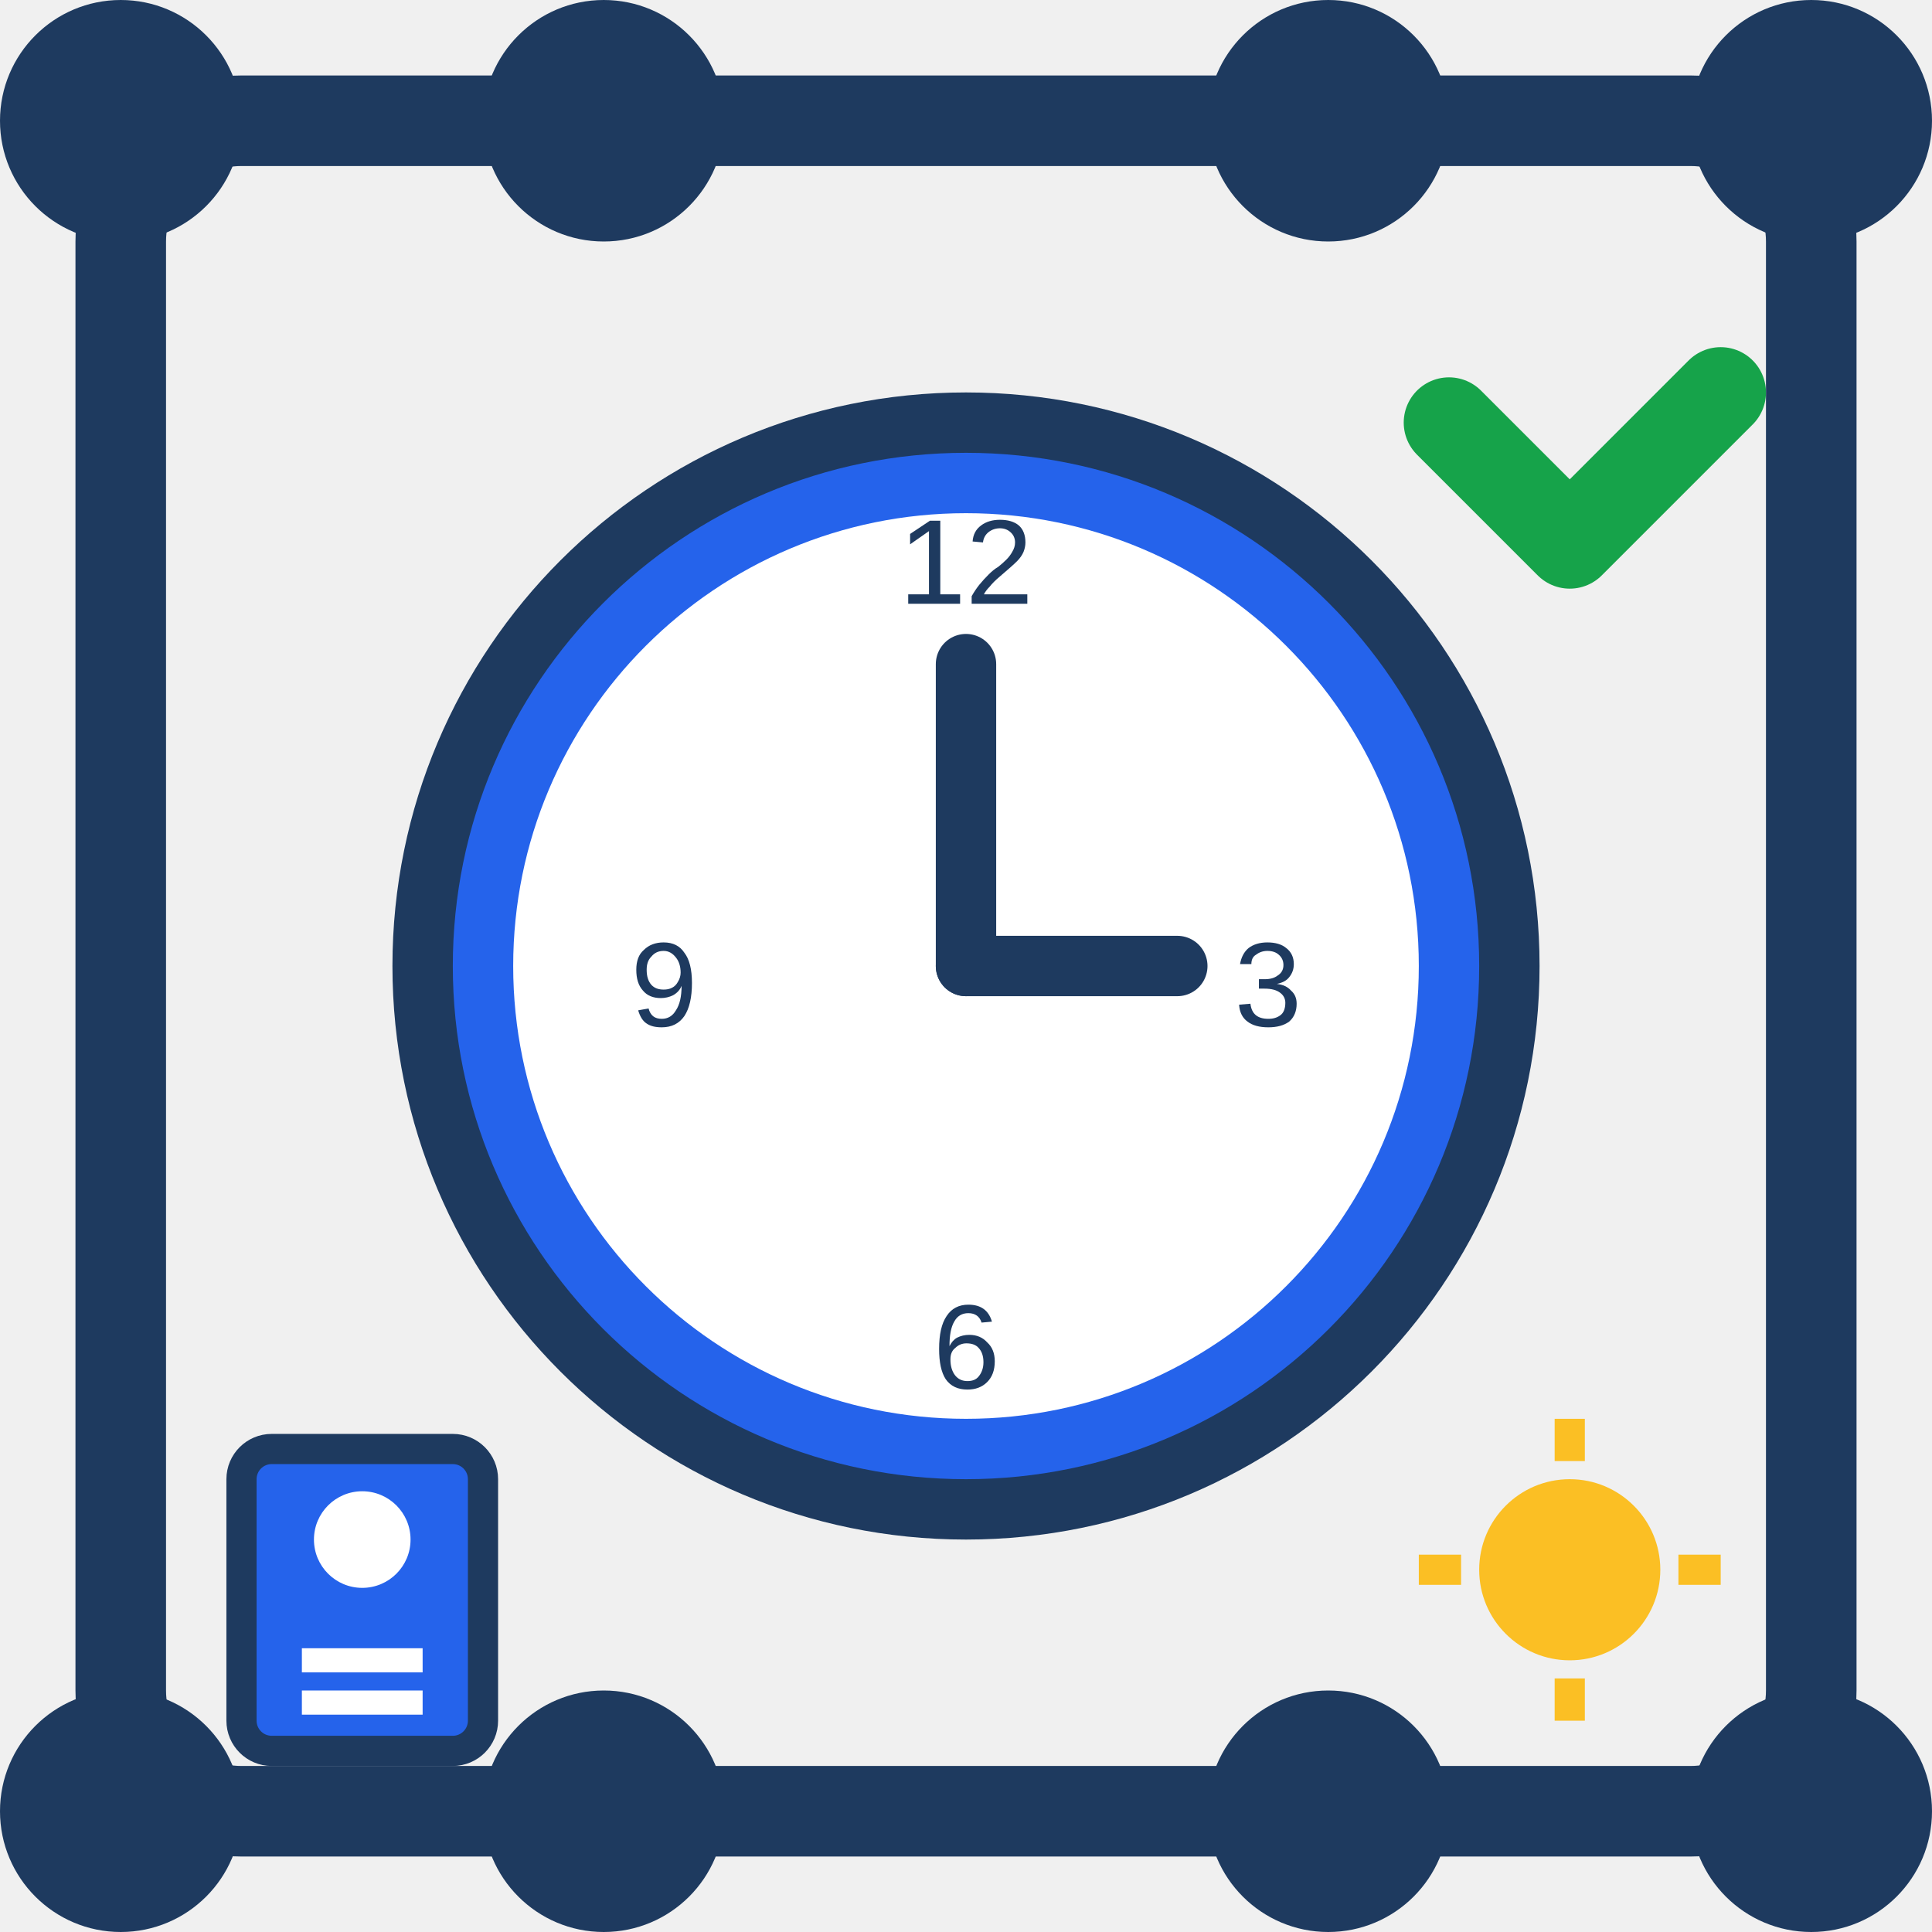
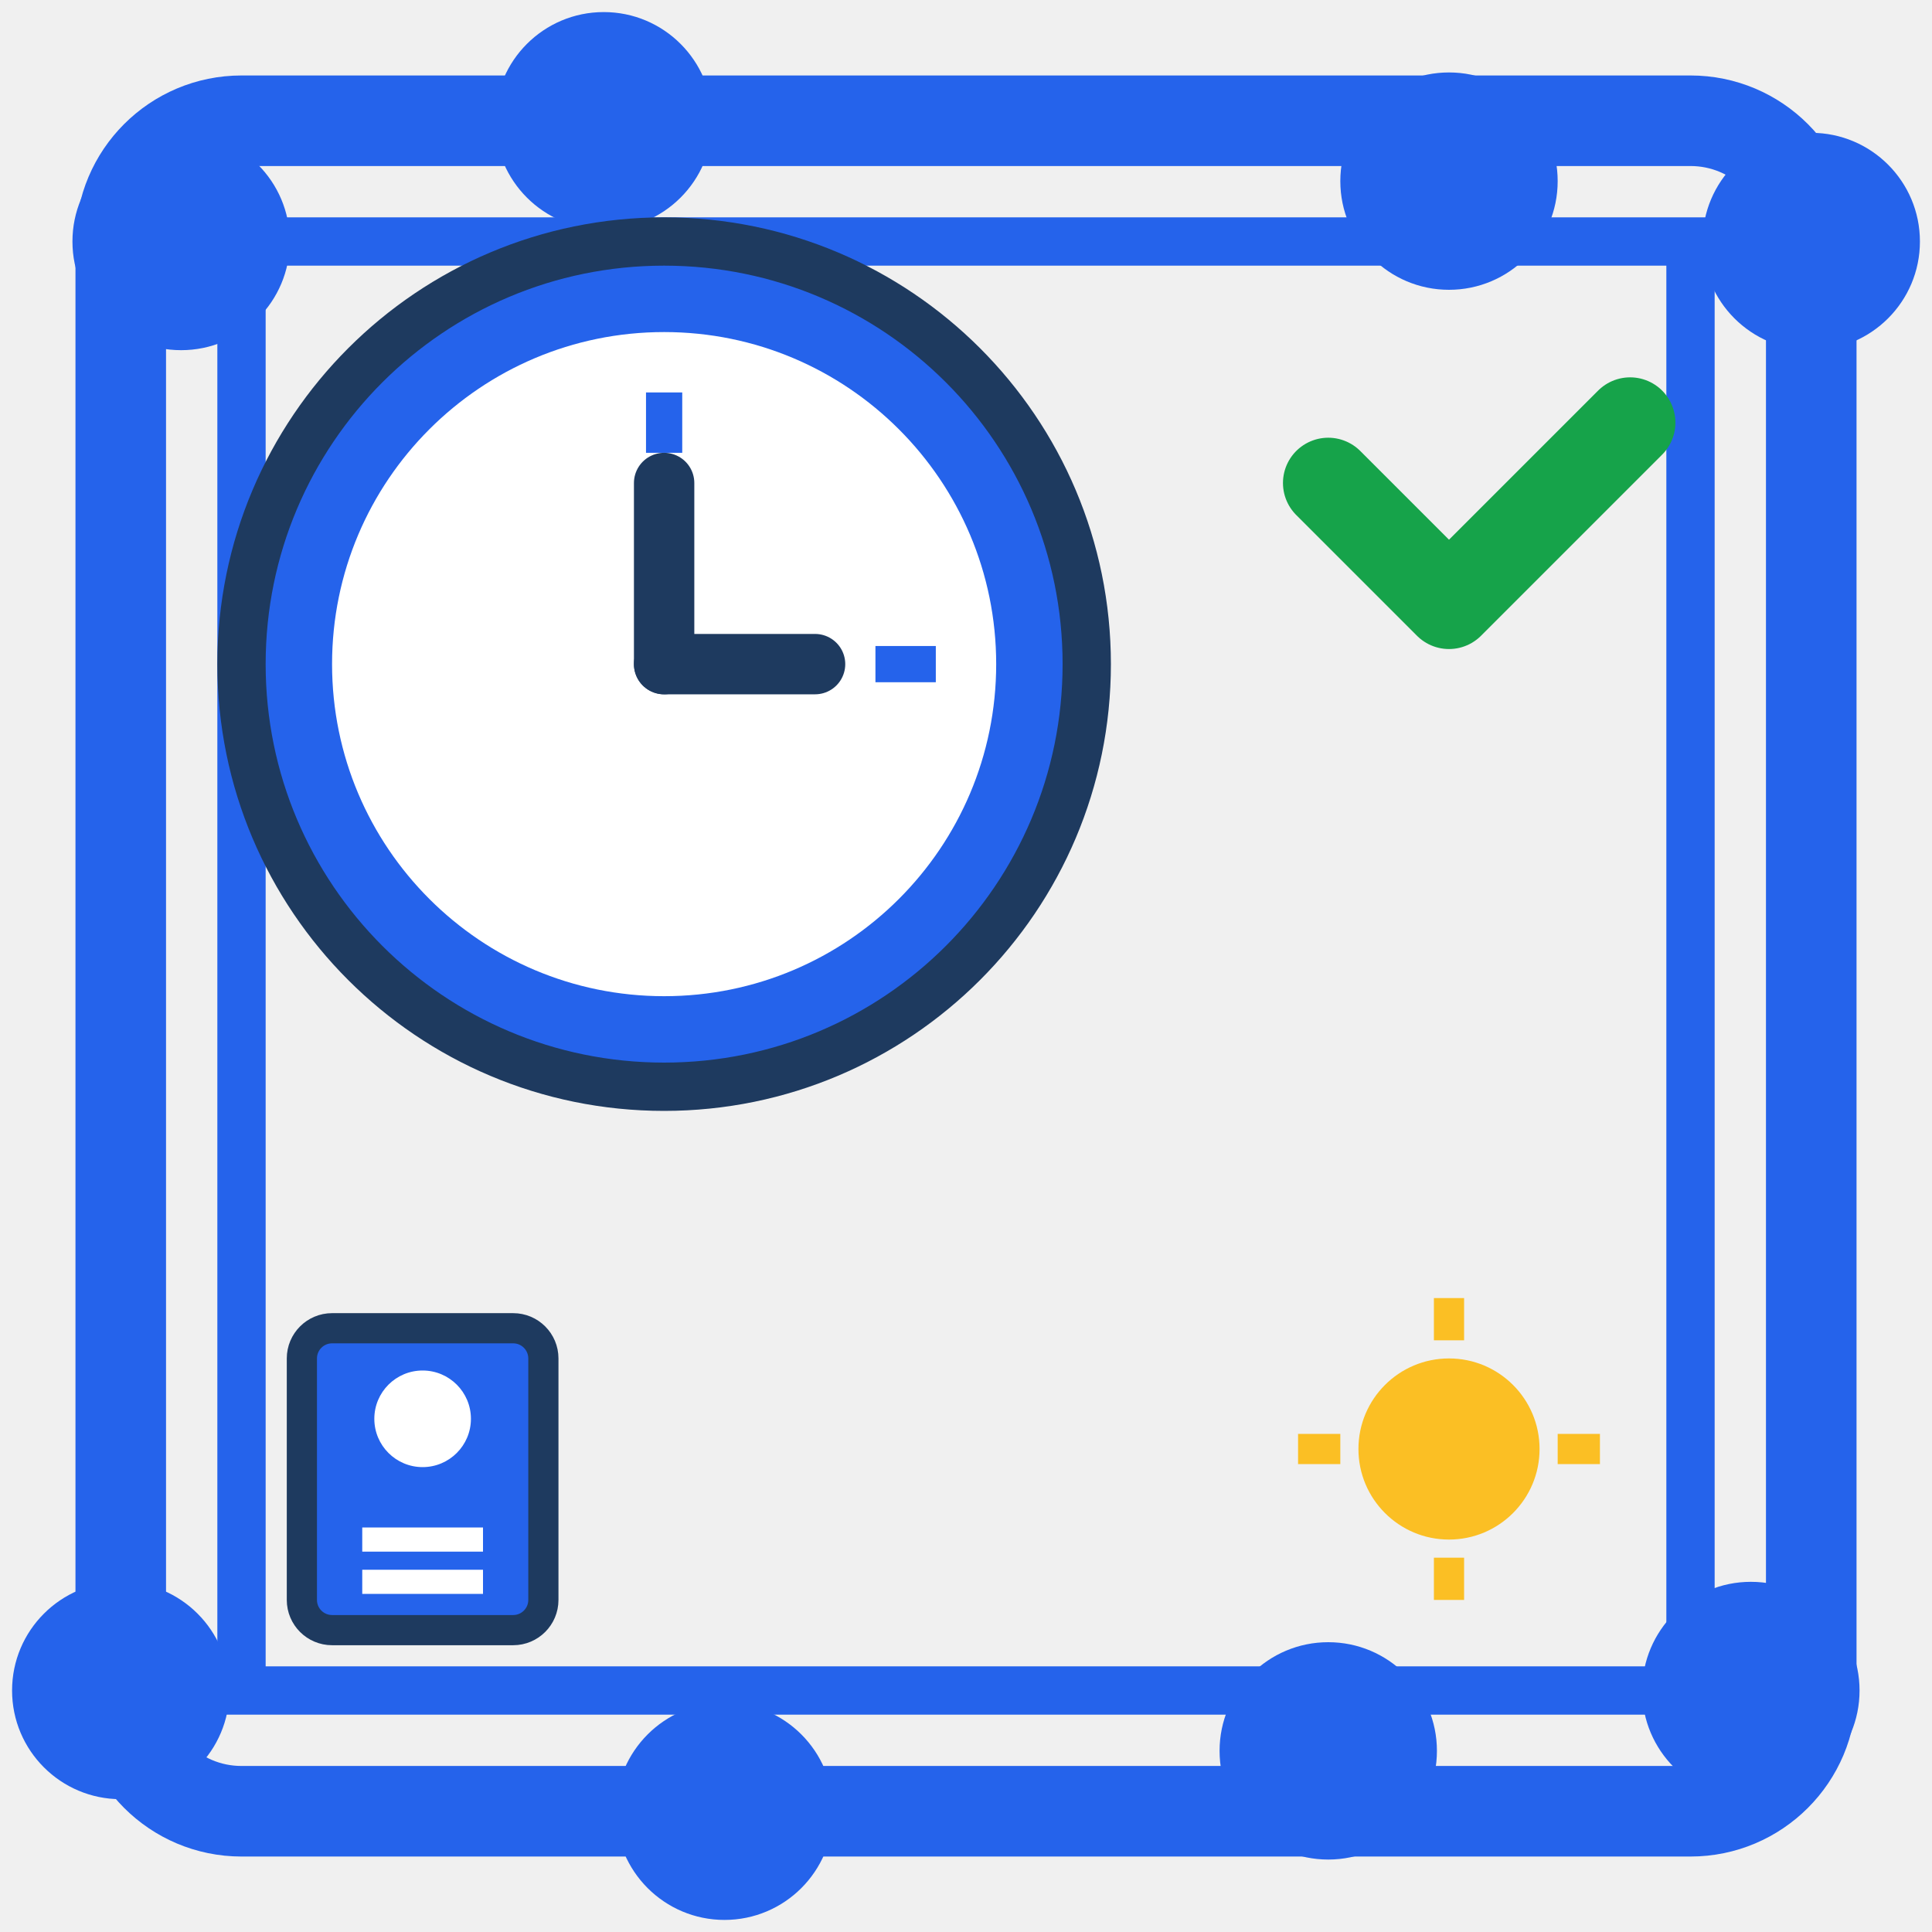
<svg xmlns="http://www.w3.org/2000/svg" viewBox="0 0 32 32">
-   <rect x="2" y="2" width="28" height="28" fill="none" stroke="#1e3a5f" stroke-width="1.5" rx="2" />
-   <circle cx="2" cy="2" r="2" fill="#1e3a5f" />
-   <circle cx="10" cy="2" r="2" fill="#1e3a5f" />
-   <circle cx="22" cy="2" r="2" fill="#1e3a5f" />
-   <circle cx="30" cy="2" r="2" fill="#1e3a5f" />
-   <circle cx="2" cy="30" r="2" fill="#1e3a5f" />
-   <circle cx="10" cy="30" r="2" fill="#1e3a5f" />
-   <circle cx="22" cy="30" r="2" fill="#1e3a5f" />
-   <circle cx="30" cy="30" r="2" fill="#1e3a5f" />
-   <circle cx="16" cy="16" r="9" fill="#2563eb" stroke="#1e3a5f" stroke-width="1" />
-   <circle cx="16" cy="16" r="7.5" fill="white" />
-   <text x="16" y="10" font-family="Arial" font-size="2" fill="#1e3a5f" text-anchor="middle">12</text>
-   <text x="21" y="17" font-family="Arial" font-size="2" fill="#1e3a5f" text-anchor="middle">3</text>
-   <text x="16" y="23" font-family="Arial" font-size="2" fill="#1e3a5f" text-anchor="middle">6</text>
-   <text x="11" y="17" font-family="Arial" font-size="2" fill="#1e3a5f" text-anchor="middle">9</text>
-   <line x1="16" y1="16" x2="16" y2="11" stroke="#1e3a5f" stroke-width="1" stroke-linecap="round" />
-   <line x1="16" y1="16" x2="19.5" y2="16" stroke="#1e3a5f" stroke-width="1" stroke-linecap="round" />
-   <path d="M 24 7 L 26 9 L 28.5 6.5" stroke="#16a34a" stroke-width="1.5" fill="none" stroke-linecap="round" stroke-linejoin="round" />
-   <rect x="4" y="24" width="4" height="5" rx="0.5" fill="#2563eb" stroke="#1e3a5f" stroke-width="0.5" />
-   <circle cx="6" cy="25.5" r="0.8" fill="white" />
-   <line x1="5" y1="27.5" x2="7" y2="27.5" stroke="white" stroke-width="0.4" />
-   <line x1="5" y1="28.2" x2="7" y2="28.2" stroke="white" stroke-width="0.4" />
-   <circle cx="26" cy="26" r="1.5" fill="#fbbf24" />
-   <line x1="26" y1="23.5" x2="26" y2="24.2" stroke="#fbbf24" stroke-width="0.5" />
-   <line x1="26" y1="27.8" x2="26" y2="28.5" stroke="#fbbf24" stroke-width="0.5" />
-   <line x1="23.5" y1="26" x2="24.2" y2="26" stroke="#fbbf24" stroke-width="0.5" />
-   <line x1="27.8" y1="26" x2="28.5" y2="26" stroke="#fbbf24" stroke-width="0.5" />
-   <path d="M 5 7 A 2 2 0 1 0 5 11 A 1.5 1.5 0 1 1 5 7" fill="#94a3b8" />
+   <rect x="2" y="2" width="28" height="28" fill="none" stroke="#2563eb" stroke-width="1.5" rx="2" />
+   <rect x="4" y="4" width="24" height="24" fill="none" stroke="#2563eb" stroke-width="0.8" />
+   <circle cx="3" cy="4" r="1.8" fill="#2563eb" />
+   <circle cx="10" cy="2" r="1.8" fill="#2563eb" />
+   <circle cx="24" cy="3" r="1.8" fill="#2563eb" />
+   <circle cx="30" cy="4" r="1.8" fill="#2563eb" />
+   <circle cx="2" cy="28" r="1.8" fill="#2563eb" />
+   <circle cx="12" cy="30" r="1.8" fill="#2563eb" />
+   <circle cx="22" cy="29" r="1.8" fill="#2563eb" />
+   <circle cx="29" cy="28" r="1.8" fill="#2563eb" />
+   <circle cx="11" cy="11" r="7" fill="#2563eb" stroke="#1e3a5f" stroke-width="0.8" />
+   <circle cx="11" cy="11" r="5.5" fill="white" />
+   <line x1="11" y1="6.5" x2="11" y2="7.5" stroke="#2563eb" stroke-width="0.6" />
+   <line x1="15.5" y1="11" x2="14.5" y2="11" stroke="#2563eb" stroke-width="0.6" />
+   <line x1="11" y1="11" x2="11" y2="8" stroke="#1e3a5f" stroke-width="1" stroke-linecap="round" />
+   <line x1="11" y1="11" x2="13.5" y2="11" stroke="#1e3a5f" stroke-width="1" stroke-linecap="round" />
+   <path d="M 22 8 L 24 10 L 27 7" stroke="#16a34a" stroke-width="1.5" fill="none" stroke-linecap="round" stroke-linejoin="round" />
+   <rect x="5" y="22" width="4" height="5" rx="0.5" fill="#2563eb" stroke="#1e3a5f" stroke-width="0.5" />
+   <circle cx="7" cy="23.5" r="0.8" fill="white" />
+   <line x1="6" y1="25.5" x2="8" y2="25.5" stroke="white" stroke-width="0.4" />
+   <line x1="6" y1="26.2" x2="8" y2="26.2" stroke="white" stroke-width="0.4" />
+   <circle cx="24" cy="24" r="1.5" fill="#fbbf24" />
+   <line x1="24" y1="21.5" x2="24" y2="22.2" stroke="#fbbf24" stroke-width="0.5" />
+   <line x1="24" y1="25.8" x2="24" y2="26.5" stroke="#fbbf24" stroke-width="0.5" />
+   <line x1="21.5" y1="24" x2="22.2" y2="24" stroke="#fbbf24" stroke-width="0.5" />
+   <line x1="25.8" y1="24" x2="26.5" y2="24" stroke="#fbbf24" stroke-width="0.5" />
</svg>
